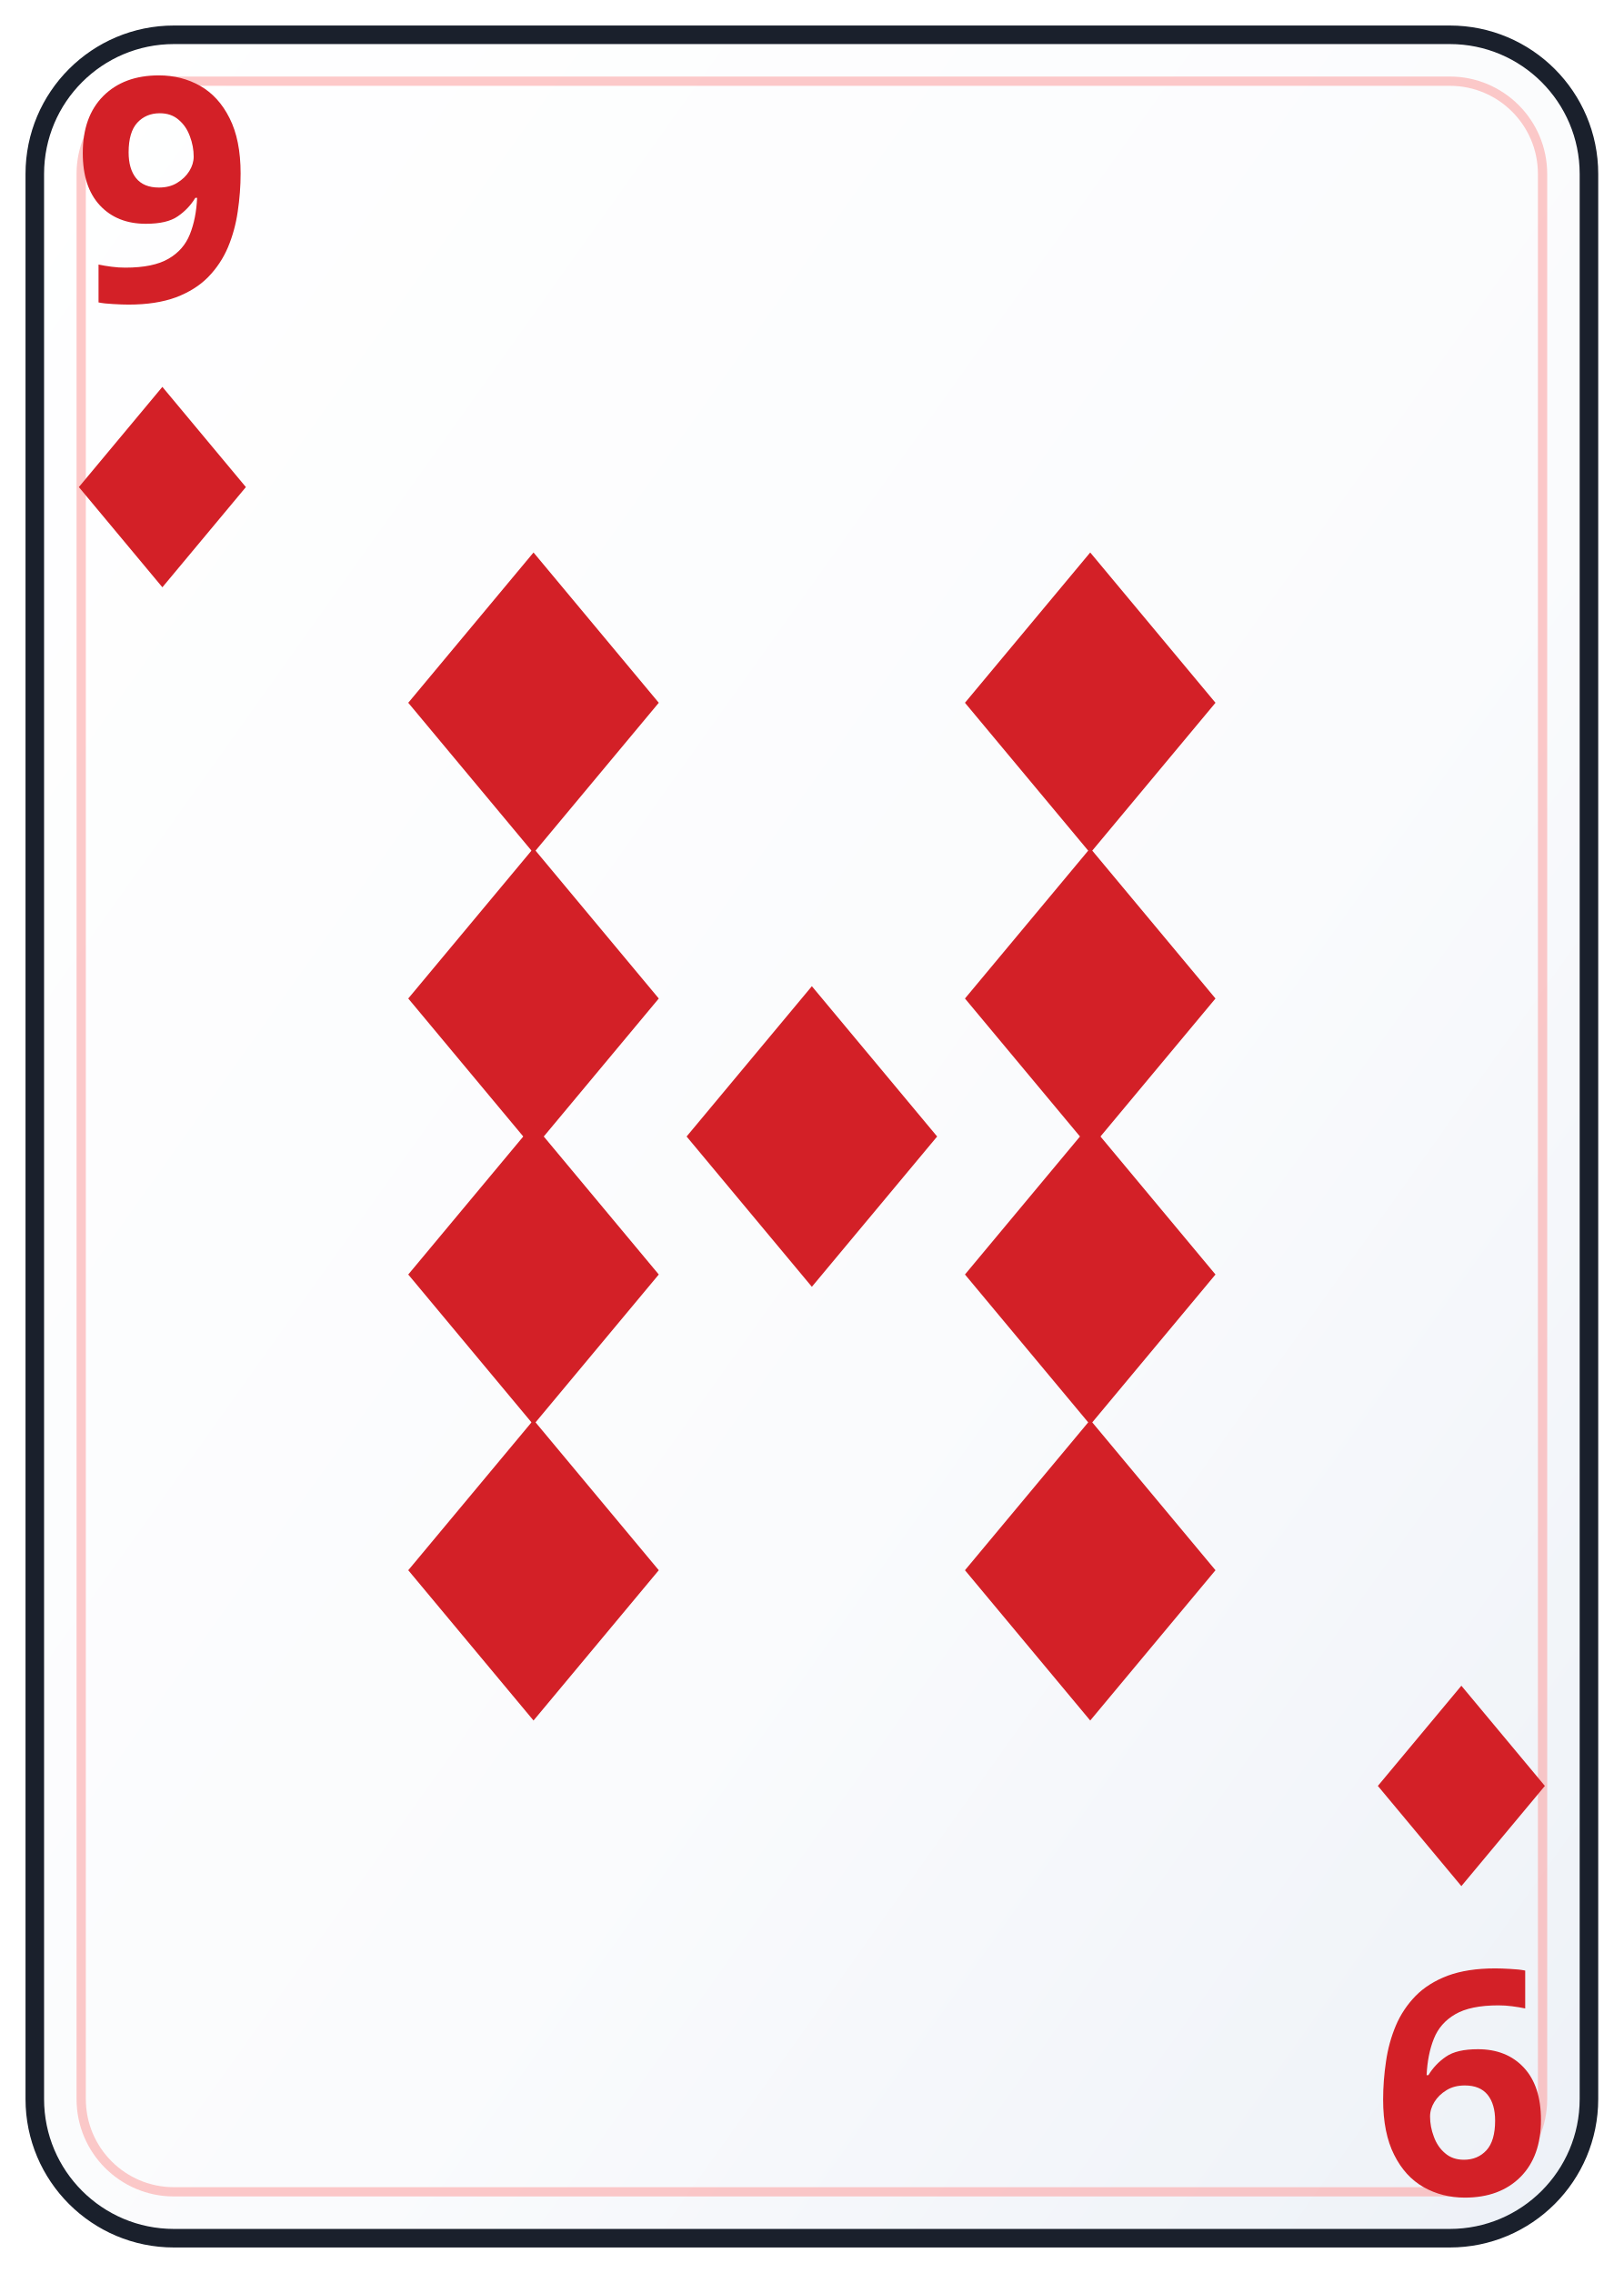
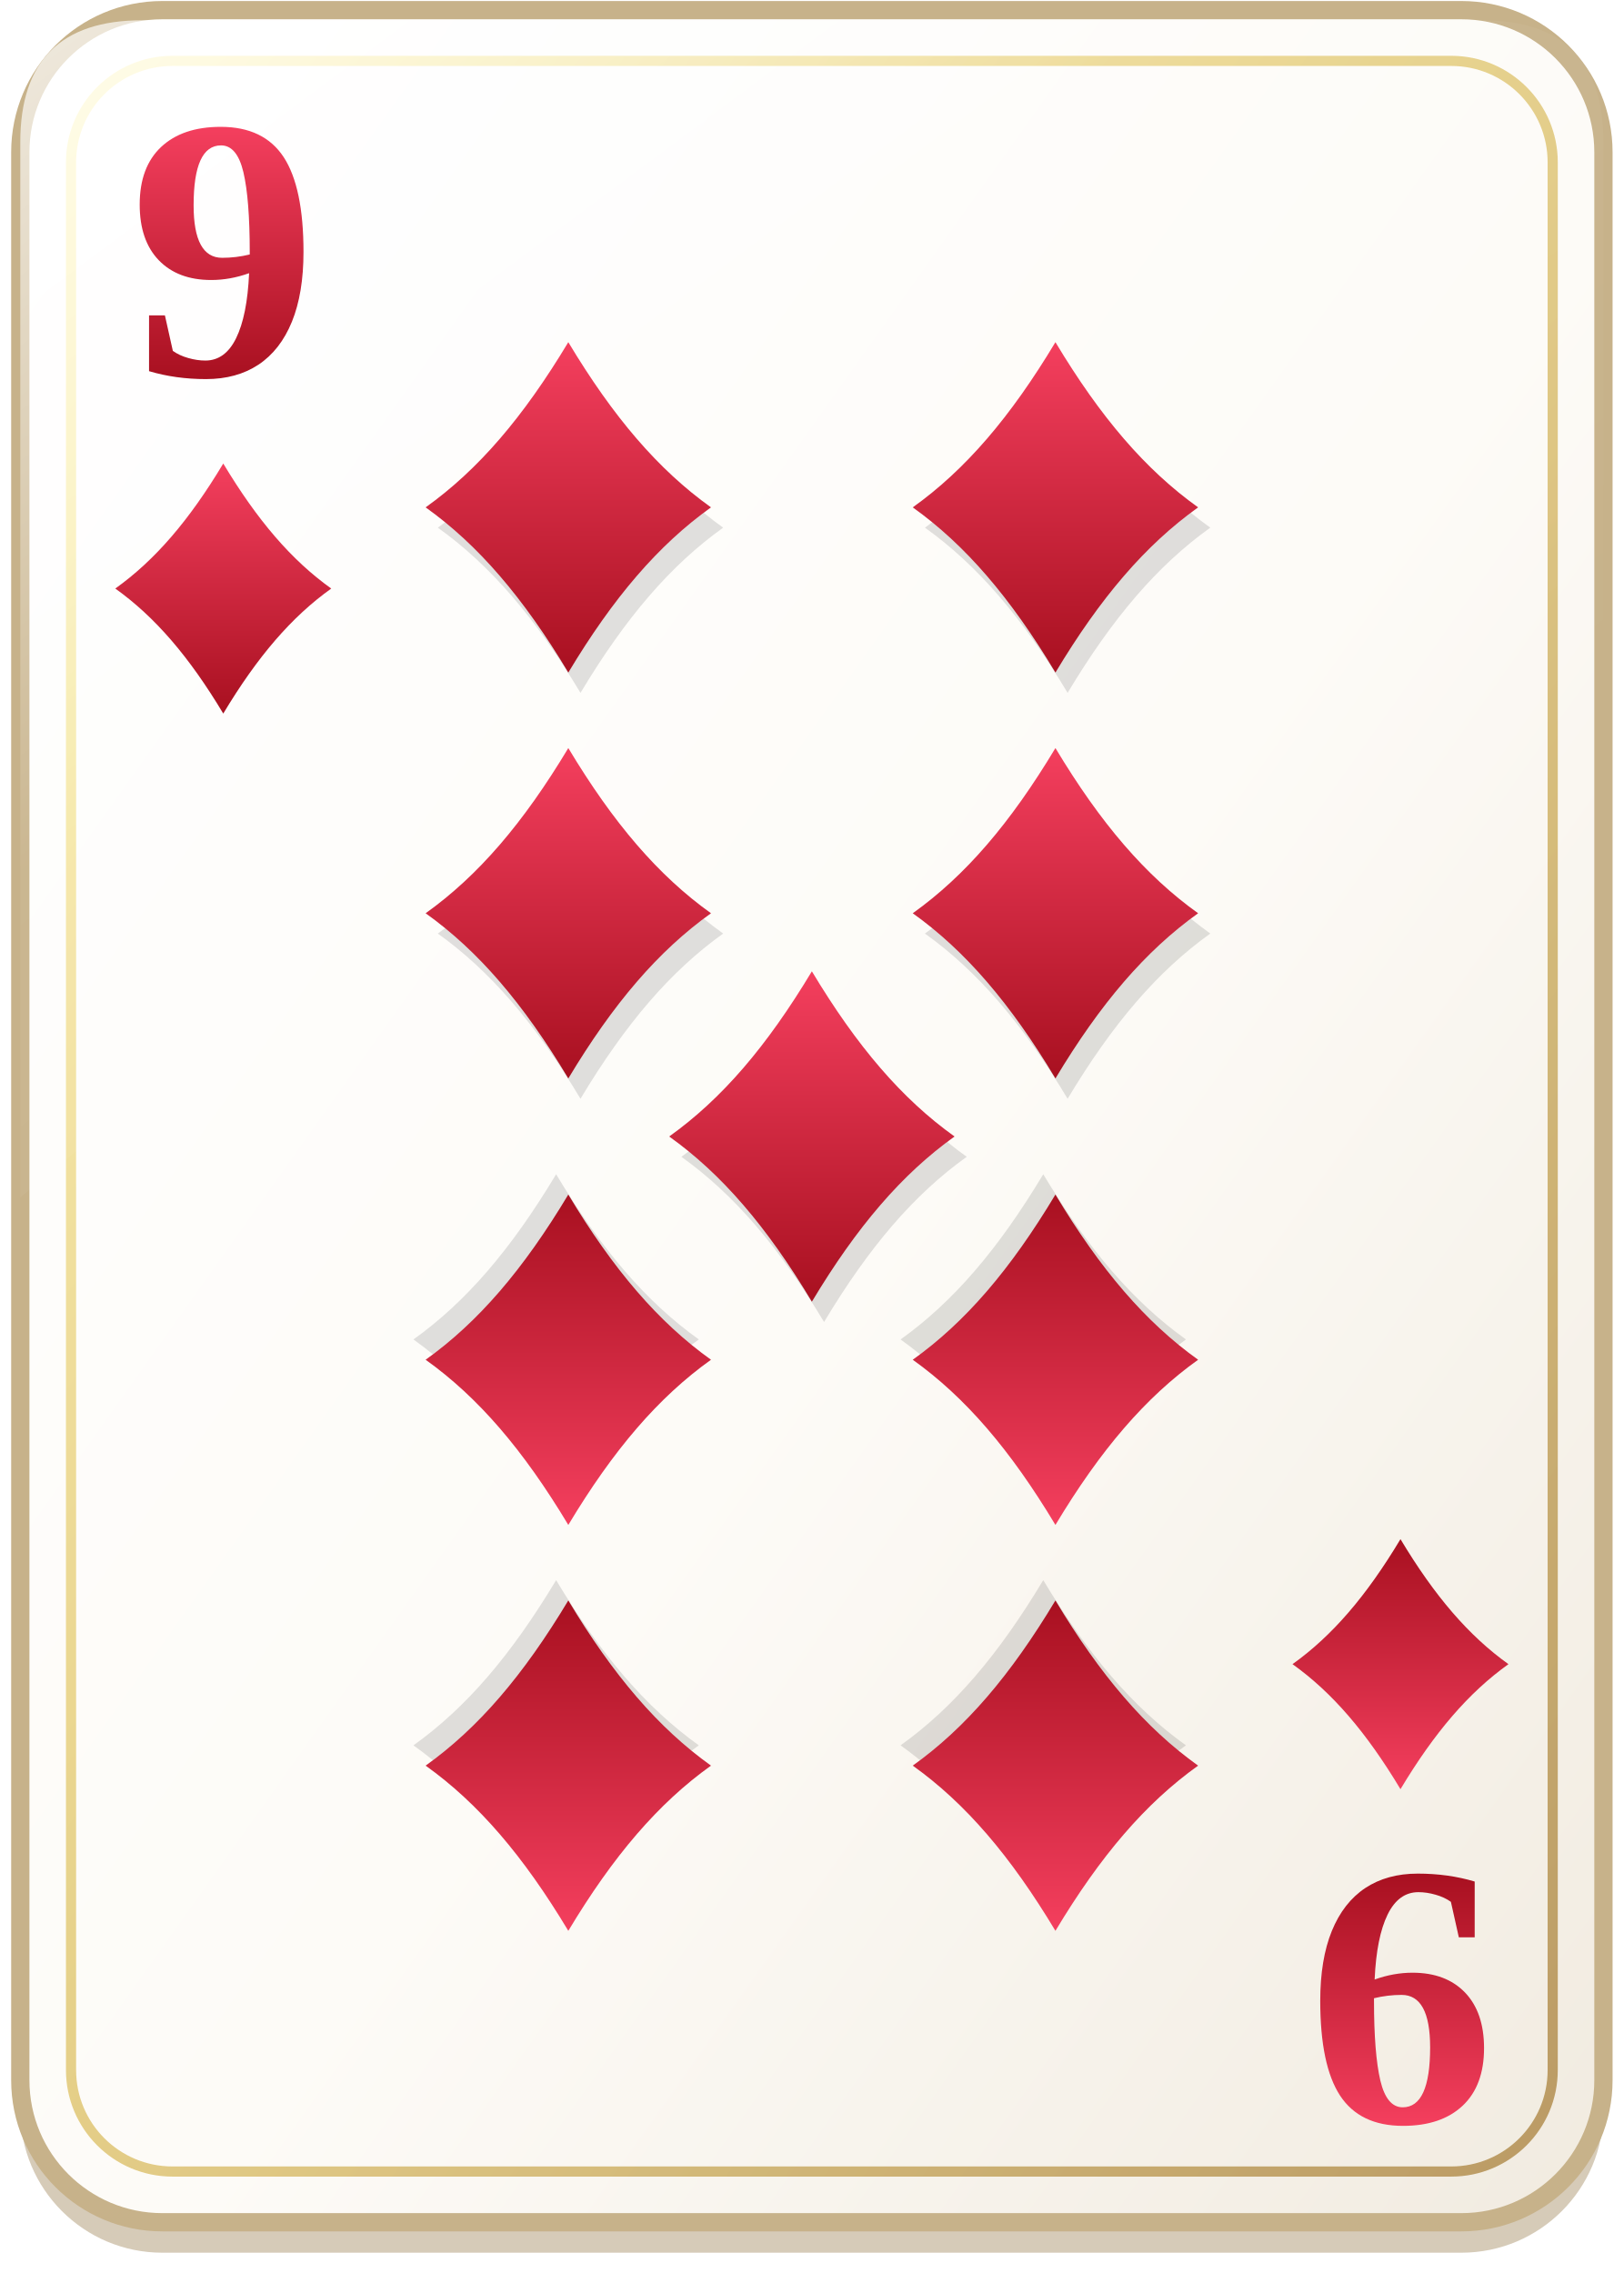
- <svg xmlns="http://www.w3.org/2000/svg" viewBox="0 0 140 196" width="140" height="196">
+ <svg xmlns="http://www.w3.org/2000/svg" viewBox="0 0 160 224" width="160" height="224">
  <defs>
-     <linearGradient id="cardBg" x1="0%" y1="0%" x2="100%" y2="100%">
+     <linearGradient id="cardFace" x1="0%" y1="0%" x2="100%" y2="100%">
      <stop offset="0%" stop-color="#ffffff" />
-       <stop offset="60%" stop-color="#fafbfd" />
-       <stop offset="100%" stop-color="#edf1f7" />
+       <stop offset="55%" stop-color="#fdfbf7" />
+       <stop offset="100%" stop-color="#f1ebe0" />
    </linearGradient>
+     <linearGradient id="gloss" x1="0%" y1="0%" x2="80%" y2="80%">
+       <stop offset="0%" stop-color="#ffffff" stop-opacity="0.72" />
+       <stop offset="45%" stop-color="#ffffff" stop-opacity="0.06" />
+       <stop offset="100%" stop-color="#ffffff" stop-opacity="0" />
+     </linearGradient>
+     <linearGradient id="goldGrad" x1="0%" y1="0%" x2="100%" y2="100%">
+       <stop offset="0%" stop-color="#fef08a" />
+       <stop offset="48%" stop-color="#d4af37" />
+       <stop offset="100%" stop-color="#92600a" />
+     </linearGradient>
+     <linearGradient id="suitGrad" x1="0%" y1="0%" x2="0%" y2="100%">
+       <stop offset="0%" stop-color="#f43f5e" />
+       <stop offset="100%" stop-color="#a81020" />
+     </linearGradient>
+     <radialGradient id="aceHalo" cx="50%" cy="50%" r="50%">
+       <stop offset="0%" stop-color="#fecdd3" stop-opacity="0.85" />
+       <stop offset="100%" stop-color="#ffffff" stop-opacity="0" />
+     </radialGradient>
  </defs>
-   <rect x="3" y="3" width="134" height="190" rx="12" fill="url(#cardBg)" stroke="#1a202c" stroke-width="1.6" />
-   <rect x="7" y="7" width="126" height="182" rx="8" fill="none" stroke="#fca5a5" stroke-width="0.8" opacity="0.6" />
-   <g transform="translate(14, 26)">
-     <text x="0" y="0" font-family="'Cinzel', 'Segoe UI', 'Helvetica Neue', serif" font-size="27" font-weight="800" text-anchor="middle" fill="#d32027">9</text>
-     <path d="M 0 -18 L 15 0 L 0 18 L -15 0 Z" fill="#d32027" transform="translate(0, 16) scale(0.48)" />
+   <rect x="2" y="2" width="156" height="220" rx="14" fill="#d6cbb8" />
+   <rect x="2" y="1" width="156" height="218" rx="14" fill="url(#cardFace)" stroke="#c7b28a" stroke-width="1.8" />
+   <rect x="7" y="6" width="146" height="208" rx="10" fill="none" stroke="url(#goldGrad)" stroke-width="1" opacity="0.58" />
+   <path d="M 14 2 L 146 2 Q 158 2 158 14 L 158 76 Q 75 56 2 118 L 2 14 Q 2 2 14 2 Z" fill="url(#gloss)" />
+   <g transform="translate(22, 37)">
+     <text x="0" y="0" font-family="'Georgia', 'Times New Roman', 'Segoe UI', serif" font-size="37" font-weight="900" letter-spacing="0" text-anchor="middle" fill="url(#suitGrad)">9</text>
+     <path d="M 0 -22 C 6 -12, 12 -5, 19 0 C 12 5, 6 12, 0 22 C -6 12, -12 5, -19 0 C -12 -5, -6 -12, 0 -22 Z" fill="url(#suitGrad)" transform="translate(0, 21) scale(0.56)" />
  </g>
-   <path d="M 0 -18 L 15 0 L 0 18 L -15 0 Z" fill="#d32027" transform="translate(46, 60.6) scale(0.72)" />
-   <path d="M 0 -18 L 15 0 L 0 18 L -15 0 Z" fill="#d32027" transform="translate(94, 60.6) scale(0.72)" />
-   <path d="M 0 -18 L 15 0 L 0 18 L -15 0 Z" fill="#d32027" transform="translate(46, 86.1) scale(0.72)" />
-   <path d="M 0 -18 L 15 0 L 0 18 L -15 0 Z" fill="#d32027" transform="translate(94, 86.1) scale(0.72)" />
-   <path d="M 0 -18 L 15 0 L 0 18 L -15 0 Z" fill="#d32027" transform="translate(70, 98) scale(0.72)" />
-   <path d="M 0 -18 L 15 0 L 0 18 L -15 0 Z" fill="#d32027" transform="translate(46, 109.9) scale(0.72)" />
-   <path d="M 0 -18 L 15 0 L 0 18 L -15 0 Z" fill="#d32027" transform="translate(94, 109.9) scale(0.72)" />
-   <path d="M 0 -18 L 15 0 L 0 18 L -15 0 Z" fill="#d32027" transform="translate(46, 135.4) scale(0.72)" />
-   <path d="M 0 -18 L 15 0 L 0 18 L -15 0 Z" fill="#d32027" transform="translate(94, 135.4) scale(0.72)" />
-   <g transform="translate(126, 170) rotate(180)">
-     <text x="0" y="0" font-family="'Cinzel', 'Segoe UI', 'Helvetica Neue', serif" font-size="27" font-weight="800" text-anchor="middle" fill="#d32027">9</text>
-     <path d="M 0 -18 L 15 0 L 0 18 L -15 0 Z" fill="#d32027" transform="translate(0, 16) scale(0.48)" />
+   <g transform="translate(56, 50)">
+     <path d="M 0 -22 C 6 -12, 12 -5, 19 0 C 12 5, 6 12, 0 22 C -6 12, -12 5, -19 0 C -12 -5, -6 -12, 0 -22 Z" fill="rgba(0,0,0,0.12)" transform="translate(1.2, 2) scale(0.74)" />
+     <path d="M 0 -22 C 6 -12, 12 -5, 19 0 C 12 5, 6 12, 0 22 C -6 12, -12 5, -19 0 C -12 -5, -6 -12, 0 -22 Z" fill="url(#suitGrad)" transform="scale(0.74)" />
+   </g>
+   <g transform="translate(104, 50)">
+     <path d="M 0 -22 C 6 -12, 12 -5, 19 0 C 12 5, 6 12, 0 22 C -6 12, -12 5, -19 0 C -12 -5, -6 -12, 0 -22 Z" fill="rgba(0,0,0,0.12)" transform="translate(1.2, 2) scale(0.74)" />
+     <path d="M 0 -22 C 6 -12, 12 -5, 19 0 C 12 5, 6 12, 0 22 C -6 12, -12 5, -19 0 C -12 -5, -6 -12, 0 -22 Z" fill="url(#suitGrad)" transform="scale(0.74)" />
+   </g>
+   <g transform="translate(56, 90)">
+     <path d="M 0 -22 C 6 -12, 12 -5, 19 0 C 12 5, 6 12, 0 22 C -6 12, -12 5, -19 0 C -12 -5, -6 -12, 0 -22 Z" fill="rgba(0,0,0,0.12)" transform="translate(1.2, 2) scale(0.74)" />
+     <path d="M 0 -22 C 6 -12, 12 -5, 19 0 C 12 5, 6 12, 0 22 C -6 12, -12 5, -19 0 C -12 -5, -6 -12, 0 -22 Z" fill="url(#suitGrad)" transform="scale(0.74)" />
+   </g>
+   <g transform="translate(104, 90)">
+     <path d="M 0 -22 C 6 -12, 12 -5, 19 0 C 12 5, 6 12, 0 22 C -6 12, -12 5, -19 0 C -12 -5, -6 -12, 0 -22 Z" fill="rgba(0,0,0,0.12)" transform="translate(1.2, 2) scale(0.74)" />
+     <path d="M 0 -22 C 6 -12, 12 -5, 19 0 C 12 5, 6 12, 0 22 C -6 12, -12 5, -19 0 C -12 -5, -6 -12, 0 -22 Z" fill="url(#suitGrad)" transform="scale(0.74)" />
+   </g>
+   <g transform="translate(80, 112)">
+     <path d="M 0 -22 C 6 -12, 12 -5, 19 0 C 12 5, 6 12, 0 22 C -6 12, -12 5, -19 0 C -12 -5, -6 -12, 0 -22 Z" fill="rgba(0,0,0,0.12)" transform="translate(1.2, 2) scale(0.74)" />
+     <path d="M 0 -22 C 6 -12, 12 -5, 19 0 C 12 5, 6 12, 0 22 C -6 12, -12 5, -19 0 C -12 -5, -6 -12, 0 -22 Z" fill="url(#suitGrad)" transform="scale(0.74)" />
+   </g>
+   <g transform="translate(56, 134) rotate(180)">
+     <path d="M 0 -22 C 6 -12, 12 -5, 19 0 C 12 5, 6 12, 0 22 C -6 12, -12 5, -19 0 C -12 -5, -6 -12, 0 -22 Z" fill="rgba(0,0,0,0.12)" transform="translate(1.2, 2) scale(0.74)" />
+     <path d="M 0 -22 C 6 -12, 12 -5, 19 0 C 12 5, 6 12, 0 22 C -6 12, -12 5, -19 0 C -12 -5, -6 -12, 0 -22 Z" fill="url(#suitGrad)" transform="scale(0.74)" />
+   </g>
+   <g transform="translate(104, 134) rotate(180)">
+     <path d="M 0 -22 C 6 -12, 12 -5, 19 0 C 12 5, 6 12, 0 22 C -6 12, -12 5, -19 0 C -12 -5, -6 -12, 0 -22 Z" fill="rgba(0,0,0,0.12)" transform="translate(1.2, 2) scale(0.74)" />
+     <path d="M 0 -22 C 6 -12, 12 -5, 19 0 C 12 5, 6 12, 0 22 C -6 12, -12 5, -19 0 C -12 -5, -6 -12, 0 -22 Z" fill="url(#suitGrad)" transform="scale(0.74)" />
+   </g>
+   <g transform="translate(56, 174) rotate(180)">
+     <path d="M 0 -22 C 6 -12, 12 -5, 19 0 C 12 5, 6 12, 0 22 C -6 12, -12 5, -19 0 C -12 -5, -6 -12, 0 -22 Z" fill="rgba(0,0,0,0.12)" transform="translate(1.2, 2) scale(0.74)" />
+     <path d="M 0 -22 C 6 -12, 12 -5, 19 0 C 12 5, 6 12, 0 22 C -6 12, -12 5, -19 0 C -12 -5, -6 -12, 0 -22 Z" fill="url(#suitGrad)" transform="scale(0.74)" />
+   </g>
+   <g transform="translate(104, 174) rotate(180)">
+     <path d="M 0 -22 C 6 -12, 12 -5, 19 0 C 12 5, 6 12, 0 22 C -6 12, -12 5, -19 0 C -12 -5, -6 -12, 0 -22 Z" fill="rgba(0,0,0,0.12)" transform="translate(1.2, 2) scale(0.74)" />
+     <path d="M 0 -22 C 6 -12, 12 -5, 19 0 C 12 5, 6 12, 0 22 C -6 12, -12 5, -19 0 C -12 -5, -6 -12, 0 -22 Z" fill="url(#suitGrad)" transform="scale(0.74)" />
+   </g>
+   <g transform="translate(138, 185) rotate(180)">
+     <text x="0" y="0" font-family="'Georgia', 'Times New Roman', 'Segoe UI', serif" font-size="37" font-weight="900" letter-spacing="0" text-anchor="middle" fill="url(#suitGrad)">9</text>
+     <path d="M 0 -22 C 6 -12, 12 -5, 19 0 C 12 5, 6 12, 0 22 C -6 12, -12 5, -19 0 C -12 -5, -6 -12, 0 -22 Z" fill="url(#suitGrad)" transform="translate(0, 21) scale(0.56)" />
  </g>
</svg>
